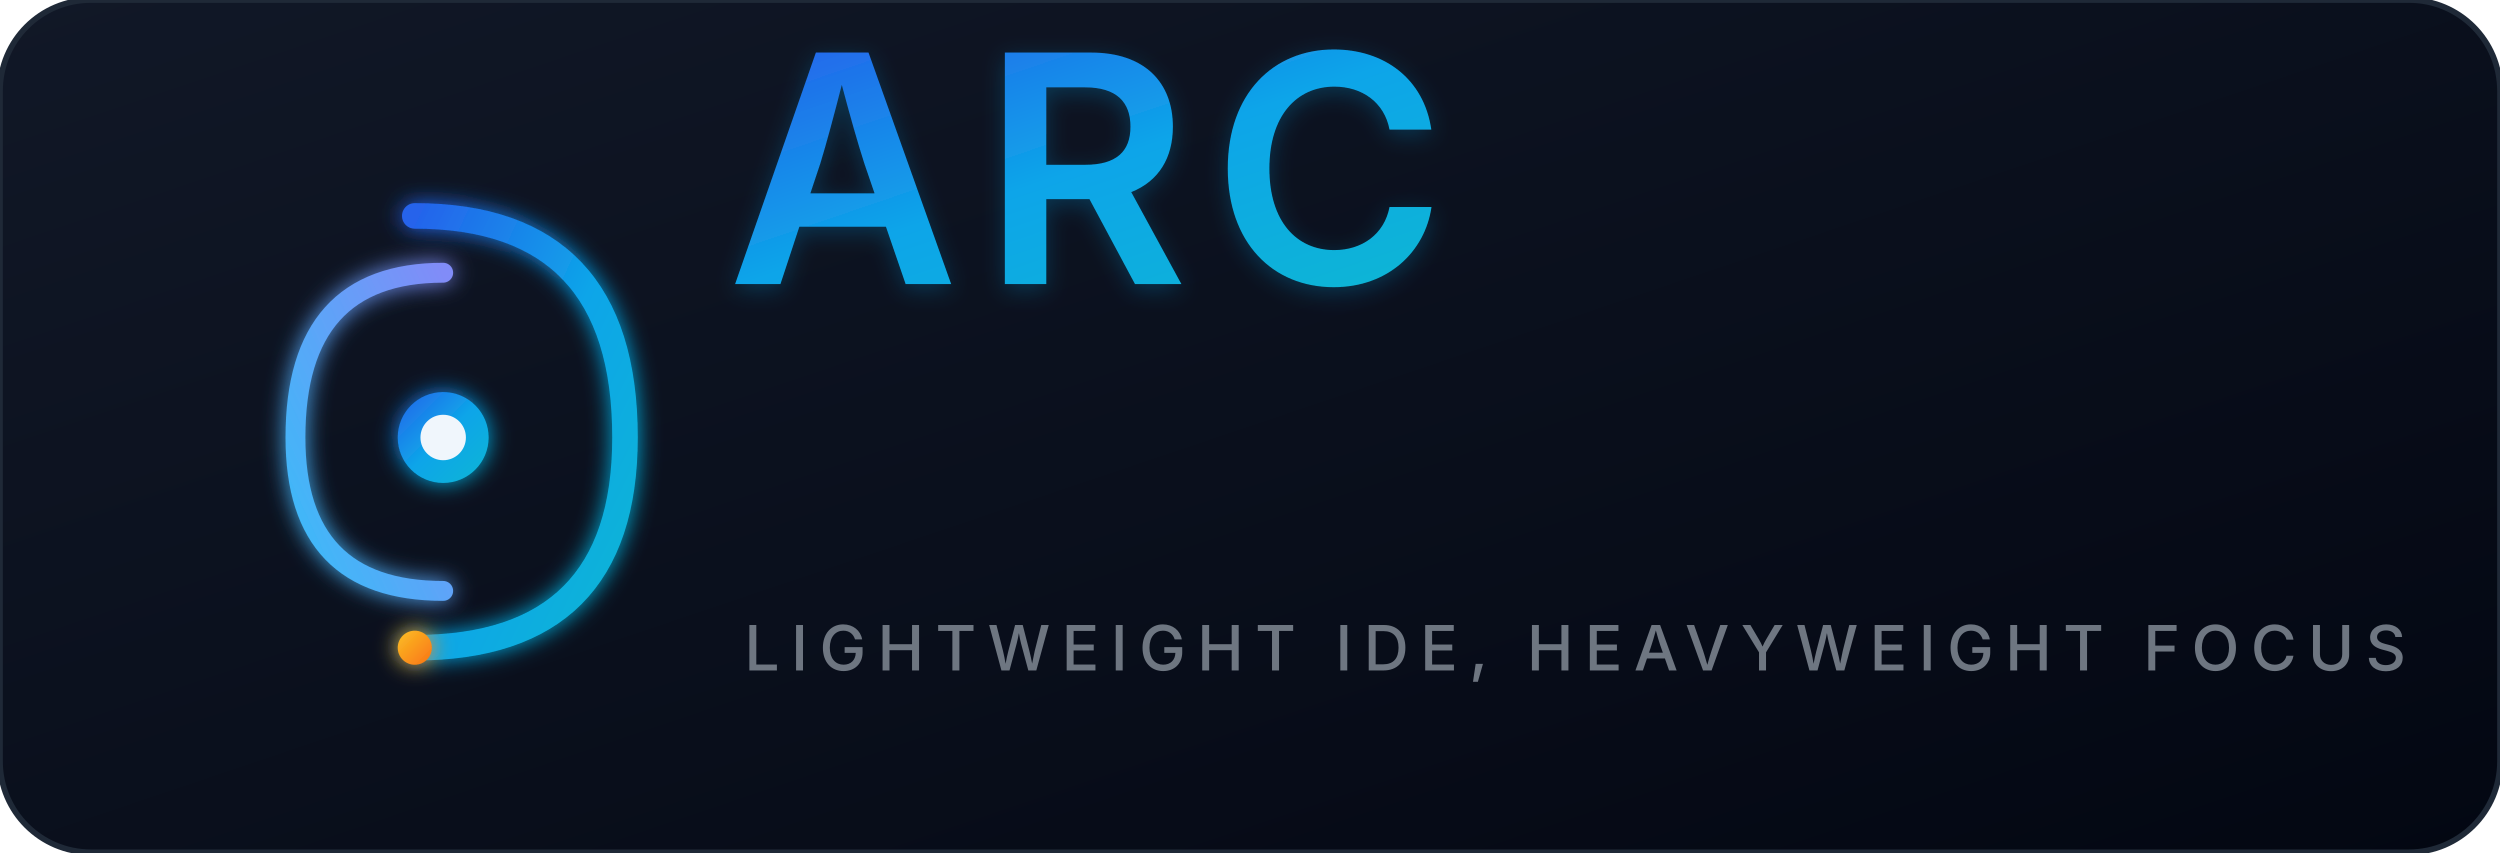
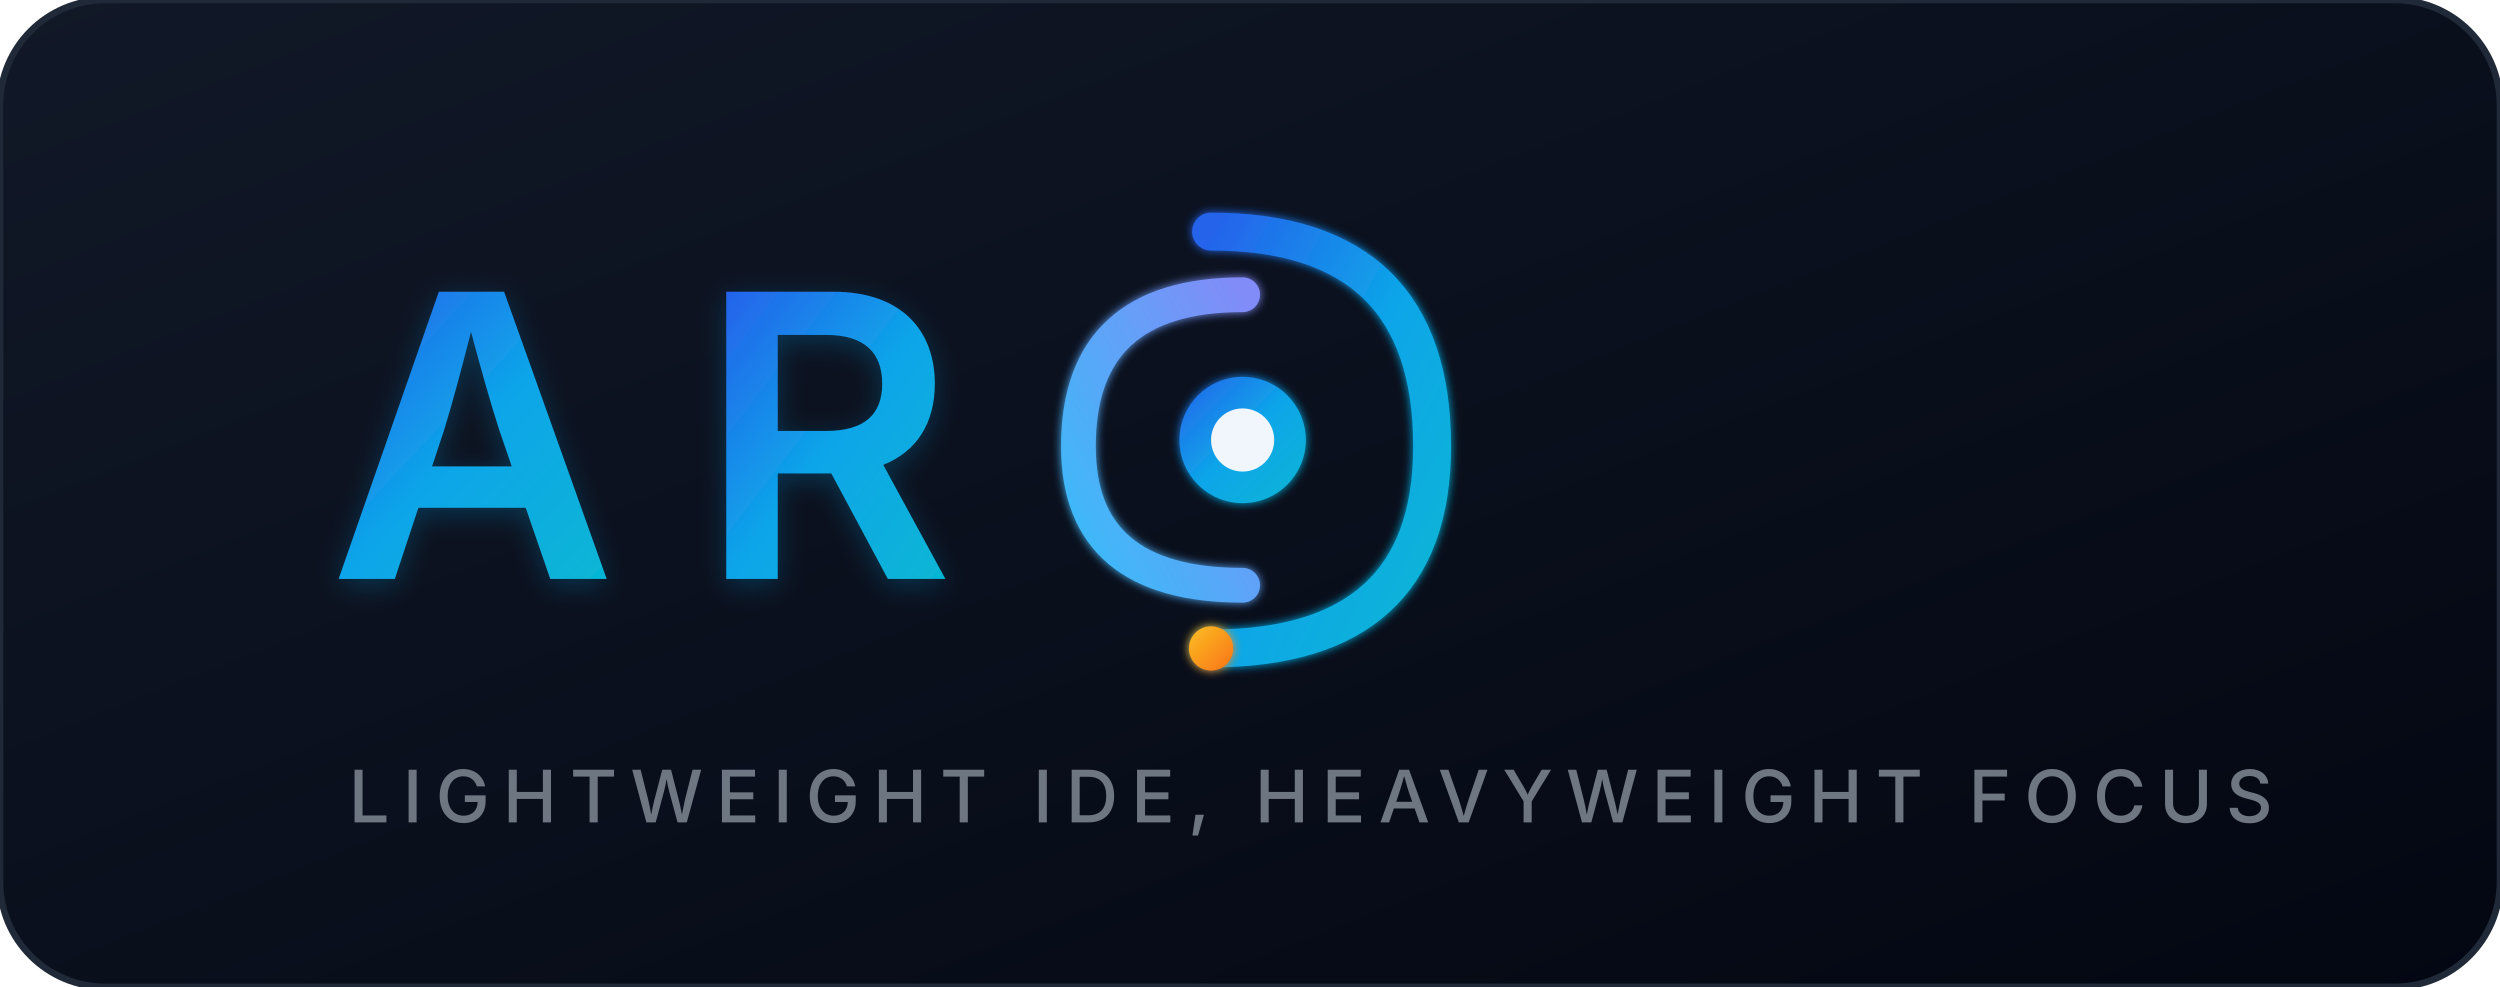
- <svg xmlns="http://www.w3.org/2000/svg" viewBox="0 0 440 150">
+ <svg xmlns="http://www.w3.org/2000/svg" viewBox="0 0 380 150">
  <defs>
    <linearGradient id="bgGrad" x1="0%" y1="0%" x2="100%" y2="100%">
      <stop offset="0%" stop-color="#111827" />
      <stop offset="100%" stop-color="#030712" />
    </linearGradient>
    <linearGradient id="arcGradient" x1="0%" y1="0%" x2="100%" y2="100%">
      <stop offset="0%" stop-color="#2563EB" />
      <stop offset="50%" stop-color="#0EA5E9" />
      <stop offset="100%" stop-color="#06B6D4" />
    </linearGradient>
    <linearGradient id="accentGradient" x1="0%" y1="100%" x2="100%" y2="0%">
      <stop offset="0%" stop-color="#38BDF8" />
      <stop offset="100%" stop-color="#818CF8" />
    </linearGradient>
    <linearGradient id="sparkGradient" x1="0%" y1="0%" x2="100%" y2="100%">
      <stop offset="0%" stop-color="#FBBF24" />
      <stop offset="100%" stop-color="#F97316" />
    </linearGradient>
    <filter id="glow" x="-50%" y="-50%" width="200%" height="200%">
-       <feGaussianBlur stdDeviation="2" result="coloredBlur" />
+       <feGaussianBlur stdDeviation="1.5" result="coloredBlur" />
      <feMerge>
        <feMergeNode in="coloredBlur" />
        <feMergeNode in="SourceGraphic" />
      </feMerge>
    </filter>
    <filter id="shadow" x="-20%" y="-20%" width="140%" height="140%">
      <feDropShadow dx="0" dy="1" stdDeviation="2" flood-color="#0EA5E9" flood-opacity="0.25" />
    </filter>
    <filter id="sparkGlow" x="-100%" y="-100%" width="300%" height="300%">
-       <feGaussianBlur stdDeviation="2" result="blur" />
+       <feGaussianBlur stdDeviation="1.5" result="blur" />
      <feMerge>
        <feMergeNode in="blur" />
        <feMergeNode in="SourceGraphic" />
      </feMerge>
    </filter>
  </defs>
-   <rect width="440" height="150" rx="16" fill="url(#bgGrad)" />
-   <rect width="440" height="150" rx="16" fill="none" stroke="#1F2937" stroke-width="1" />
-   <g transform="translate(30, 30)">
-     <path d="M43 8 Q80 8 80 47 Q80 84 43 84" fill="none" stroke="url(#arcGradient)" stroke-width="4.5" stroke-linecap="round" filter="url(#glow)" />
-     <path d="M48 18 Q22 18 22 47 Q22 74 48 74" fill="none" stroke="url(#accentGradient)" stroke-width="3.5" stroke-linecap="round" filter="url(#glow)" />
-     <circle cx="48" cy="47" r="8" fill="url(#arcGradient)" filter="url(#glow)" />
-     <circle cx="48" cy="47" r="4" fill="#F0F6FC" />
-     <circle cx="43" cy="84" r="3" fill="url(#sparkGradient)" filter="url(#sparkGlow)" />
+   <rect width="380" height="150" rx="16" fill="url(#bgGrad)" />
+   <rect width="380" height="150" rx="16" fill="none" stroke="#1F2937" stroke-width="1" />
+   <text x="50" y="88" font-family="'SF Pro Display', 'Inter', 'Segoe UI', system-ui, sans-serif" font-size="60" font-weight="600" letter-spacing="12" fill="url(#arcGradient)" filter="url(#shadow)">A</text>
+   <text x="106" y="88" font-family="'SF Pro Display', 'Inter', 'Segoe UI', system-ui, sans-serif" font-size="60" font-weight="600" letter-spacing="12" fill="url(#arcGradient)" filter="url(#shadow)">R</text>
+   <g transform="translate(186, 64) scale(0.48)">
+     <path d="M-4 -60 Q66 -60 66 8 Q66 72 -4 72" fill="none" stroke="url(#arcGradient)" stroke-width="12" stroke-linecap="round" filter="url(#glow)" />
+     <path d="M6 -40 Q-46 -40 -46 8 Q-46 52 6 52" fill="none" stroke="url(#accentGradient)" stroke-width="11" stroke-linecap="round" filter="url(#glow)" />
+     <circle cx="6" cy="6" r="20" fill="url(#arcGradient)" filter="url(#glow)" />
+     <circle cx="6" cy="6" r="10" fill="#F0F6FC" />
+     <circle cx="-4" cy="72" r="7" fill="url(#sparkGradient)" filter="url(#sparkGlow)" />
  </g>
-   <g transform="translate(128, 50)" filter="url(#shadow)">
-     <text font-family="'SF Pro Display', 'Inter', 'Segoe UI', system-ui, sans-serif" font-size="56" font-weight="600" letter-spacing="4" fill="url(#arcGradient)">
-       <tspan>ARC</tspan>
-     </text>
-   </g>
-   <text x="131" y="118" font-family="'SF Pro Text', 'Inter', 'Segoe UI', system-ui, sans-serif" font-size="11" font-weight="500" letter-spacing="2" fill="#6E7681">
+   <text x="53" y="125" font-family="'SF Pro Text', 'Inter', 'Segoe UI', system-ui, sans-serif" font-size="11" font-weight="500" letter-spacing="2" fill="#6E7681">
    LIGHTWEIGHT IDE, HEAVYWEIGHT FOCUS
  </text>
</svg>
